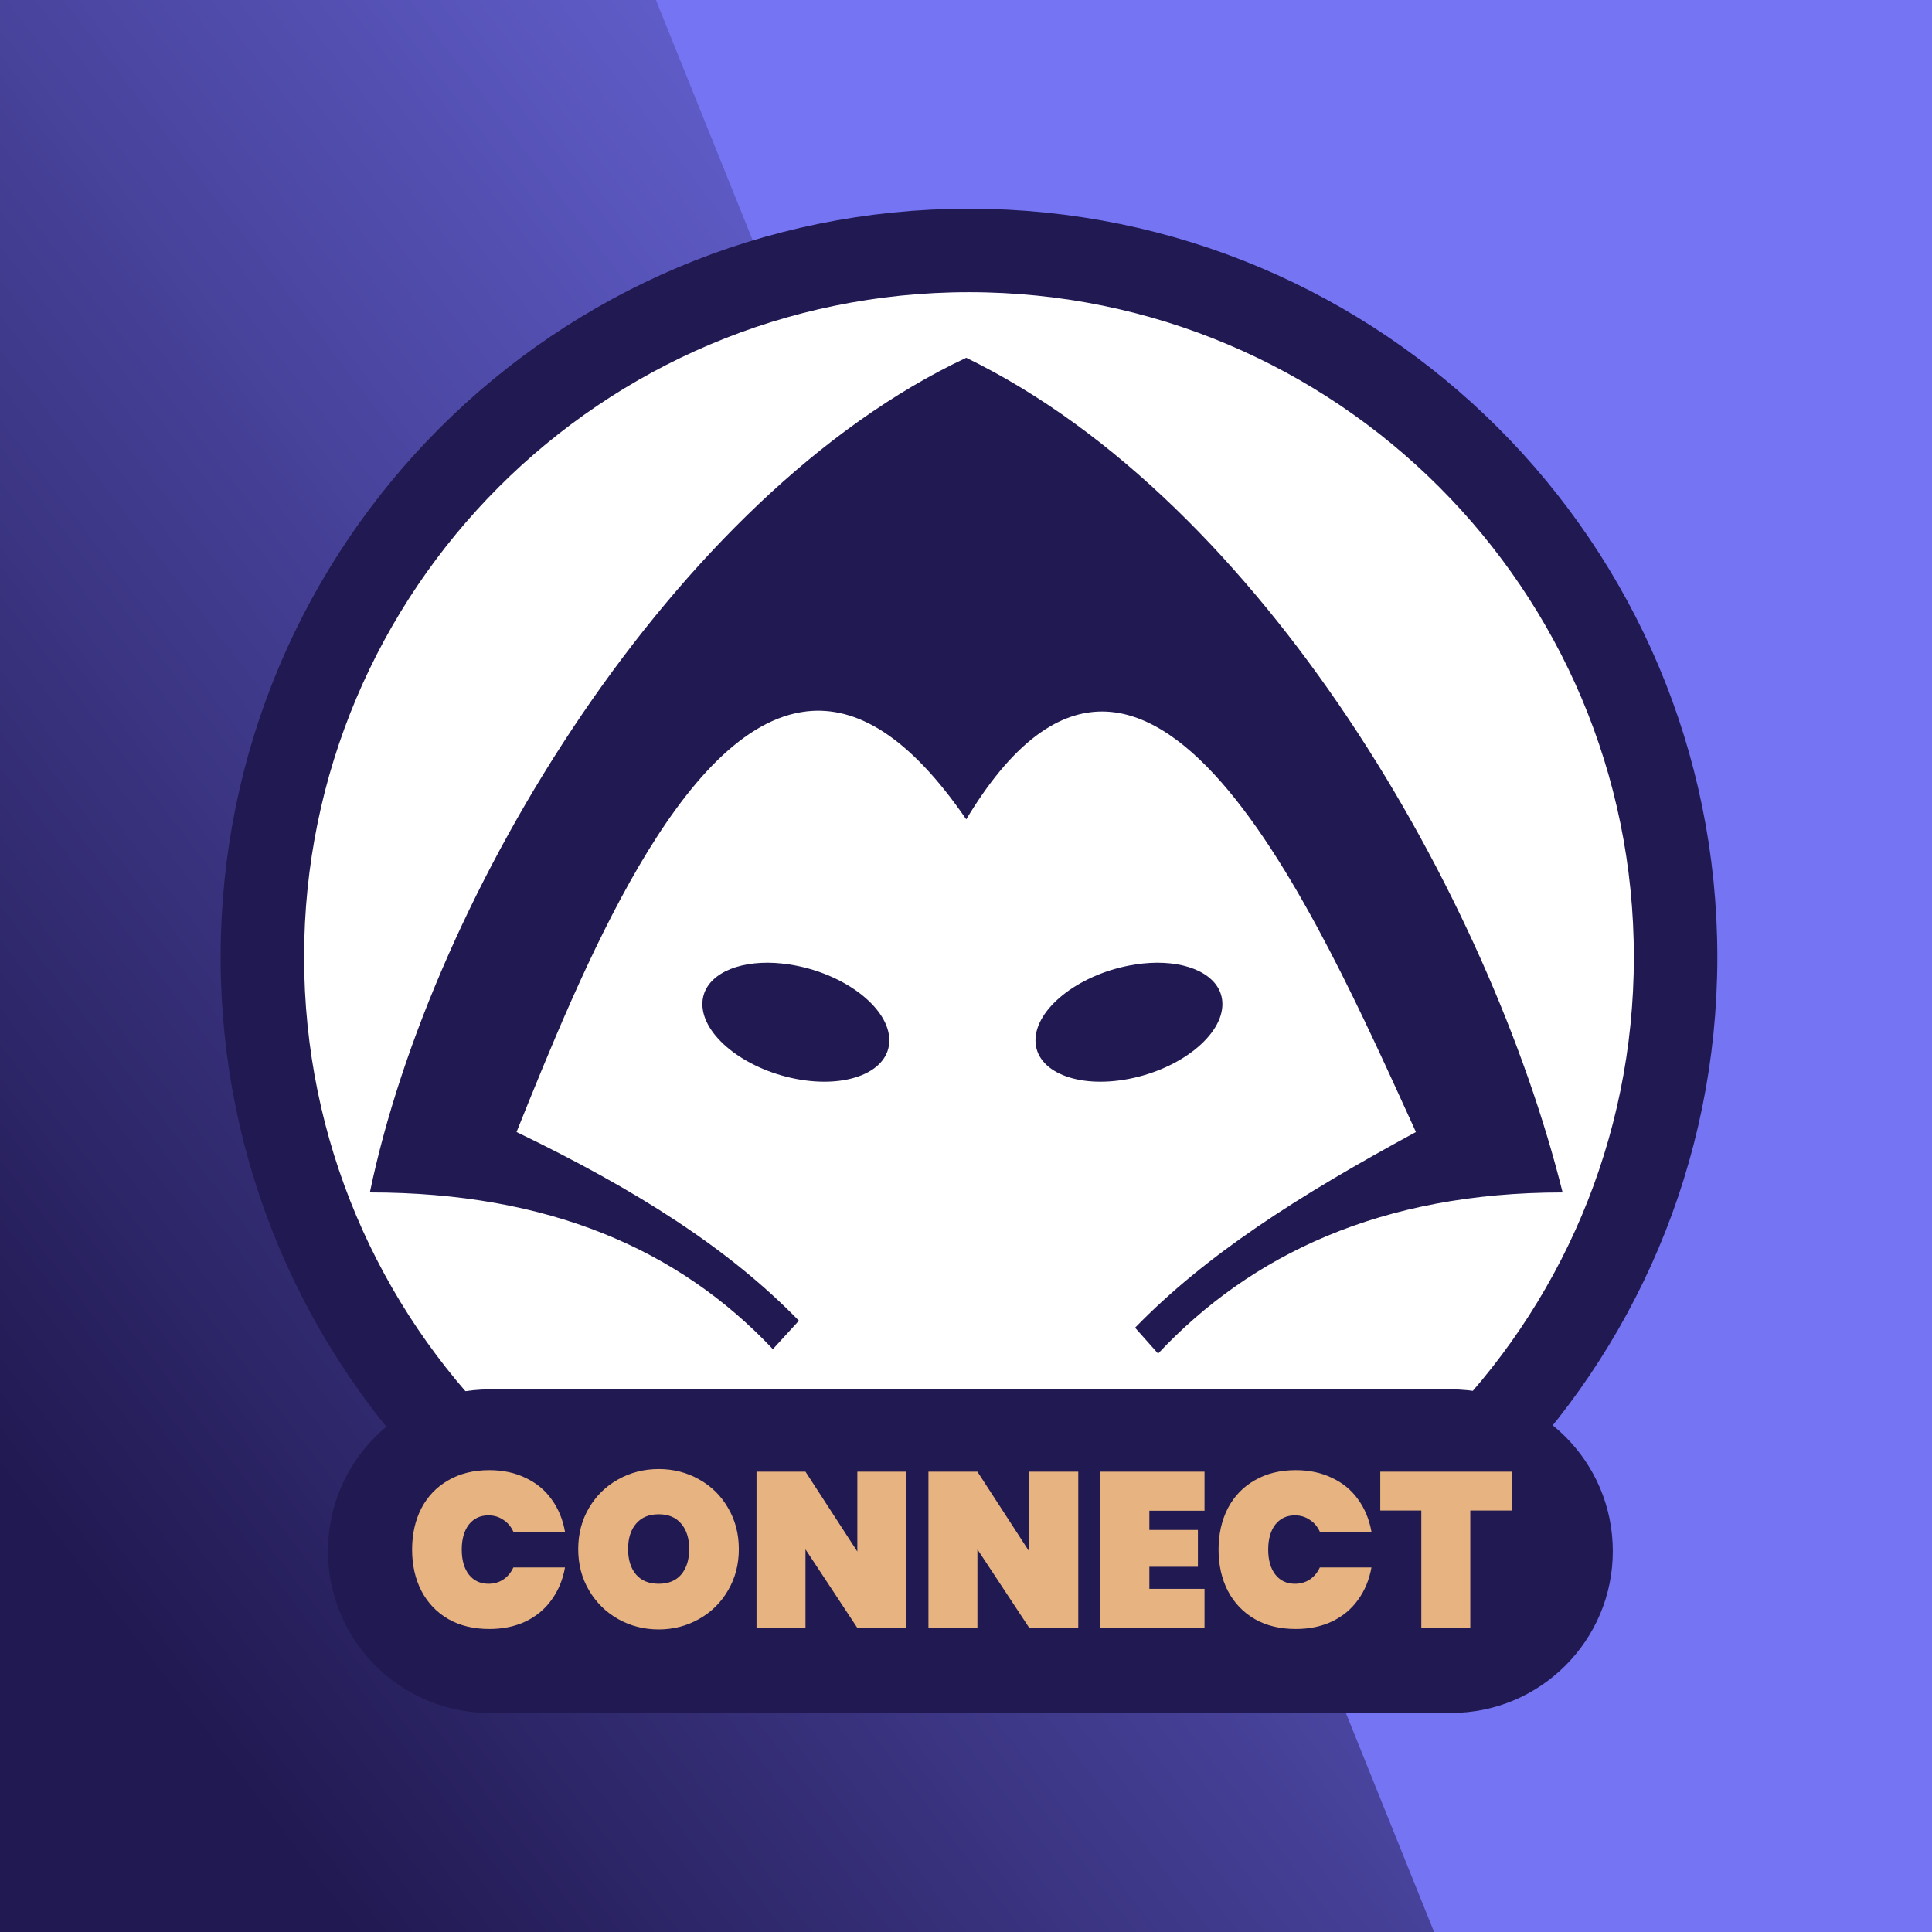
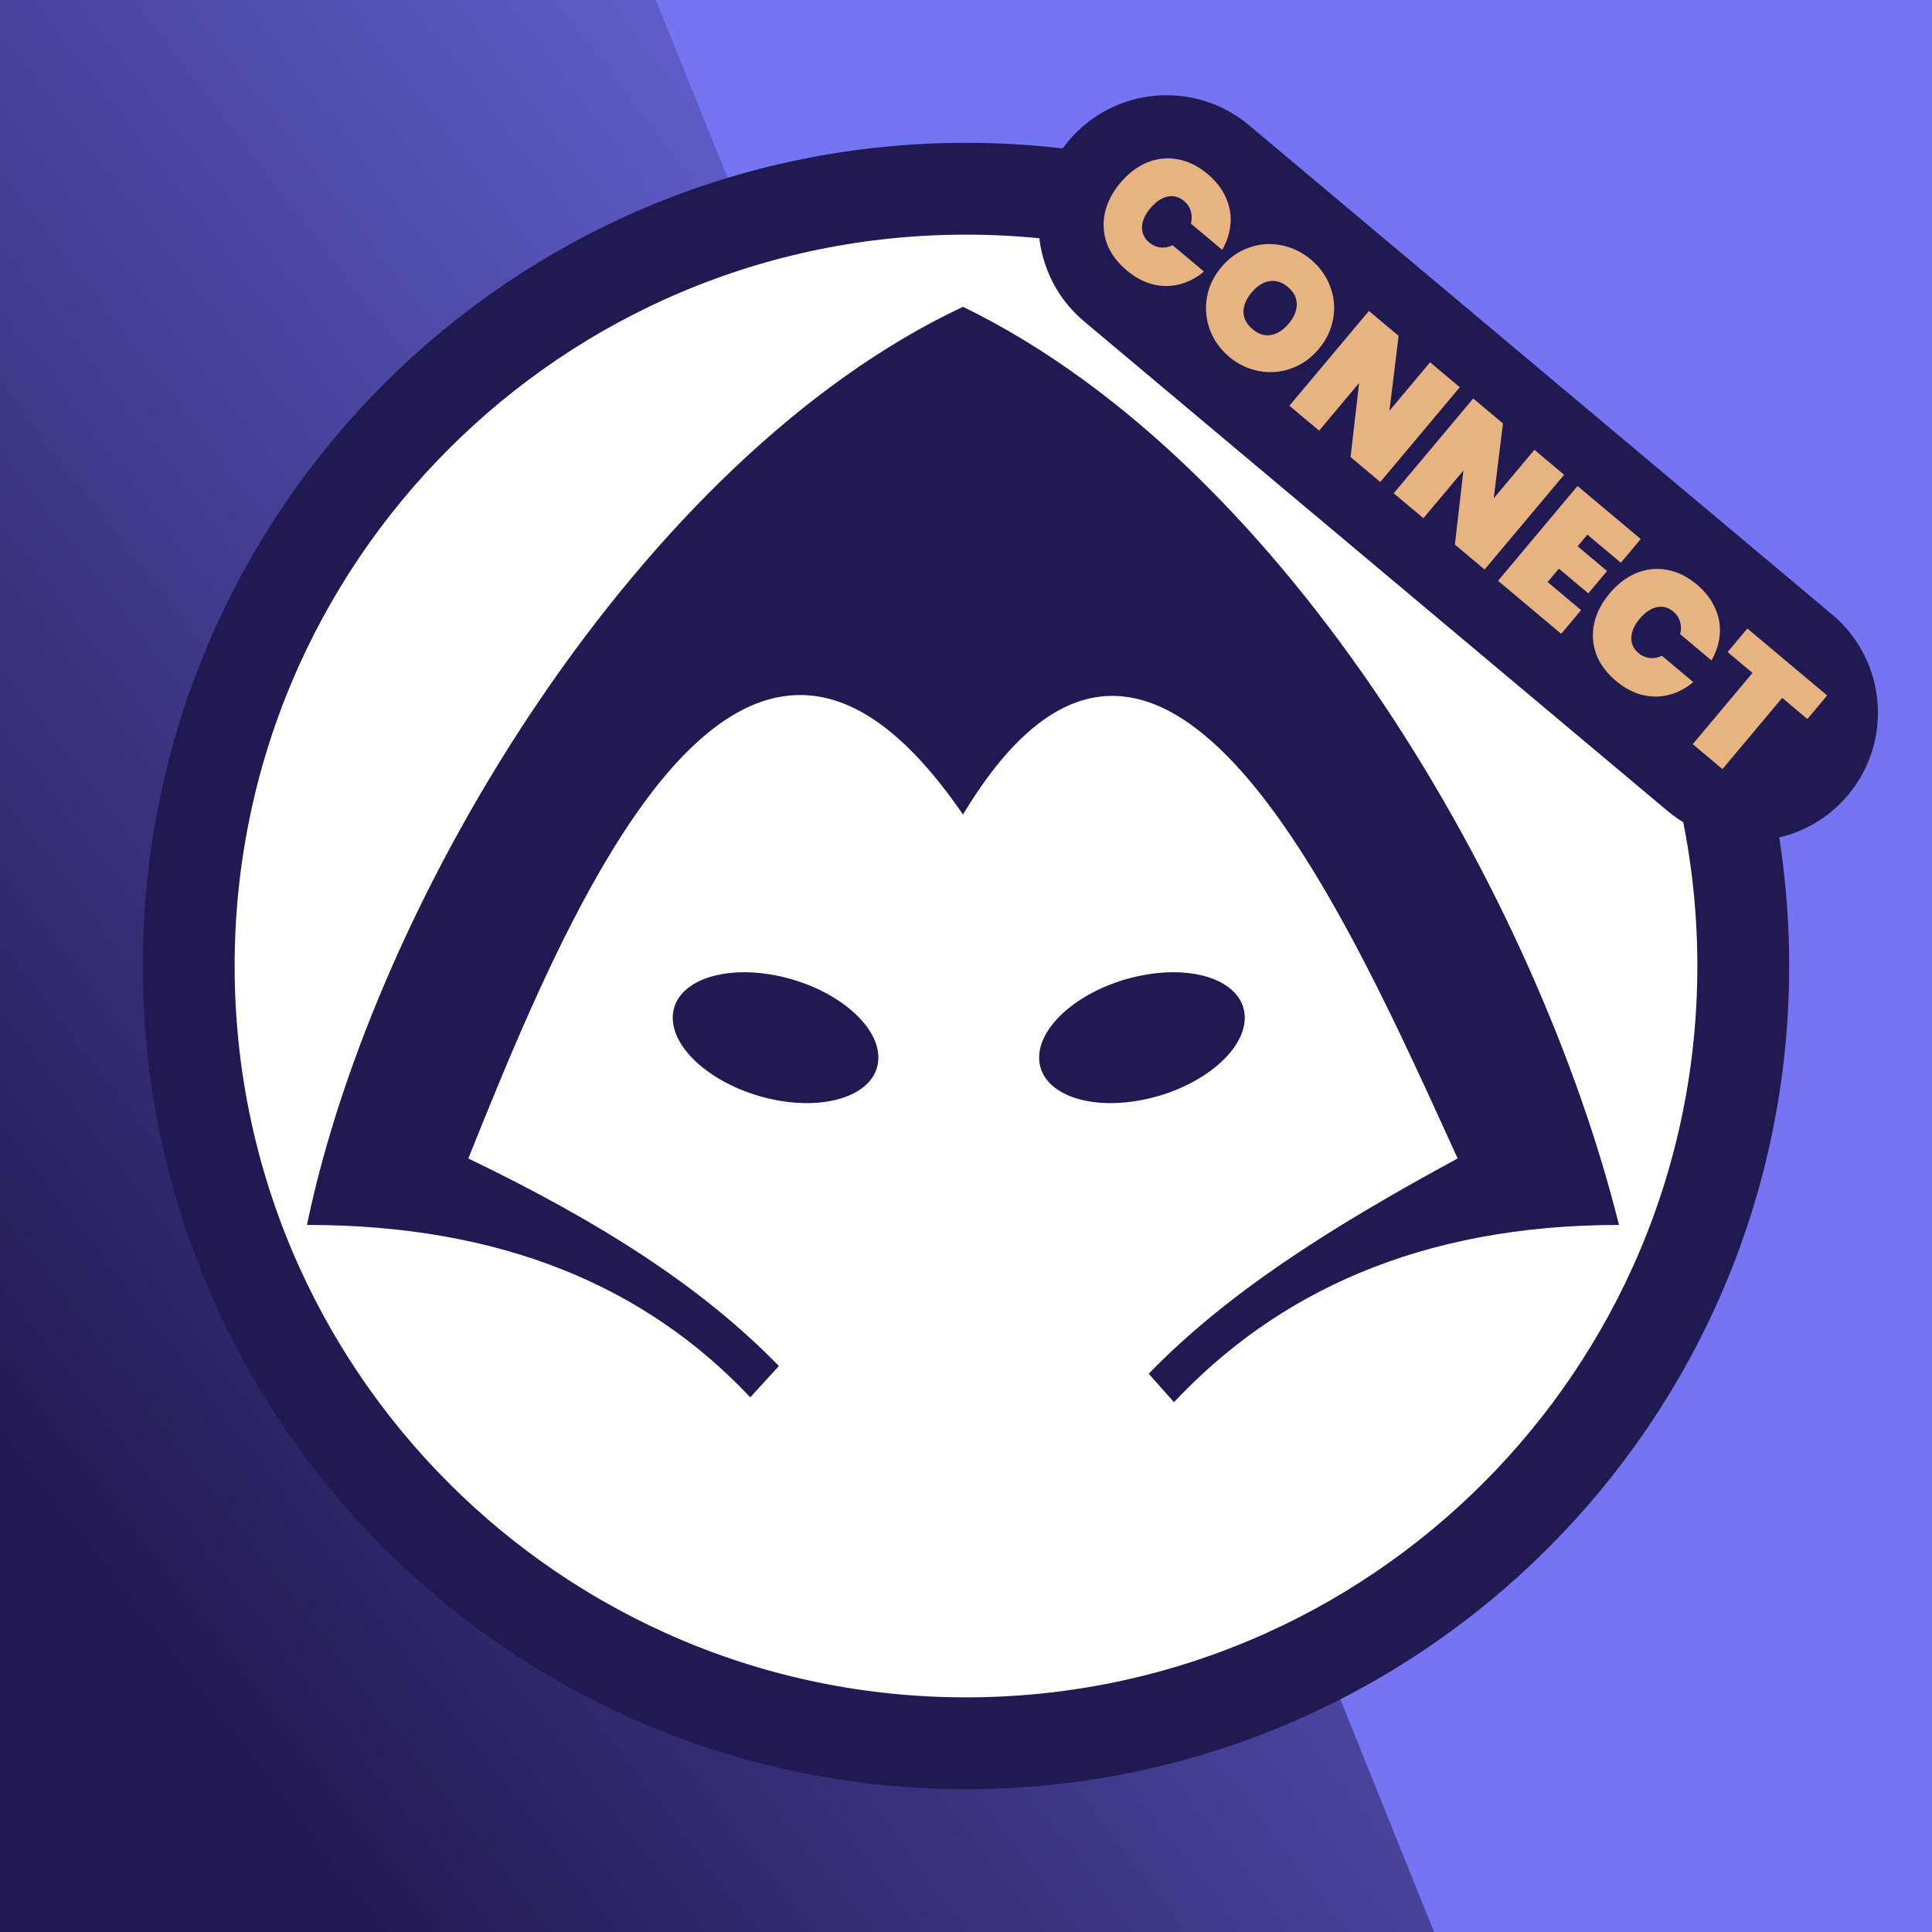
<svg xmlns="http://www.w3.org/2000/svg" width="324" height="324" viewBox="0 0 324 324" fill="none">
-   <rect width="324" height="324" fill="url(#paint0_linear_6_10470)" />
+   <rect width="324" height="324" fill="url(#paint0_linear)" />
  <path d="M110 0H324V324H240.5L110 0Z" fill="#7574F3" />
-   <circle cx="162.5" cy="160.5" r="118.5" fill="white" stroke="#211951" stroke-width="14" />
-   <path d="M55 260.132C55 245.147 67.147 233 82.132 233H243.339C258.323 233 270.47 245.147 270.47 260.132C270.47 275.116 258.323 287.264 243.339 287.264H82.132C67.147 287.264 55 275.116 55 260.132Z" fill="#211951" />
-   <path d="M69.11 259.865C69.11 257.275 69.628 254.969 70.664 252.946C71.725 250.923 73.229 249.357 75.178 248.247C77.127 247.112 79.421 246.545 82.06 246.545C84.329 246.545 86.352 246.977 88.128 247.84C89.929 248.679 91.384 249.875 92.494 251.429C93.629 252.983 94.381 254.796 94.751 256.868H86.093C85.698 256.005 85.131 255.339 84.391 254.87C83.676 254.377 82.849 254.13 81.912 254.13C80.531 254.13 79.433 254.648 78.619 255.684C77.83 256.72 77.435 258.114 77.435 259.865C77.435 261.616 77.83 263.01 78.619 264.046C79.433 265.082 80.531 265.6 81.912 265.6C82.849 265.6 83.676 265.366 84.391 264.897C85.131 264.404 85.698 263.725 86.093 262.862H94.751C94.381 264.934 93.629 266.747 92.494 268.301C91.384 269.855 89.929 271.064 88.128 271.927C86.352 272.766 84.329 273.185 82.06 273.185C79.421 273.185 77.127 272.63 75.178 271.52C73.229 270.385 71.725 268.807 70.664 266.784C69.628 264.761 69.11 262.455 69.11 259.865ZM110.473 273.259C108.007 273.259 105.737 272.679 103.665 271.52C101.618 270.361 99.99 268.757 98.781 266.71C97.573 264.663 96.968 262.356 96.968 259.791C96.968 257.226 97.573 254.919 98.781 252.872C99.99 250.825 101.618 249.234 103.665 248.099C105.737 246.94 108.007 246.36 110.473 246.36C112.94 246.36 115.197 246.94 117.244 248.099C119.292 249.234 120.907 250.825 122.091 252.872C123.3 254.919 123.904 257.226 123.904 259.791C123.904 262.356 123.3 264.663 122.091 266.71C120.907 268.757 119.279 270.361 117.207 271.52C115.16 272.679 112.915 273.259 110.473 273.259ZM110.473 265.6C112.101 265.6 113.359 265.082 114.247 264.046C115.135 262.985 115.579 261.567 115.579 259.791C115.579 257.99 115.135 256.572 114.247 255.536C113.359 254.475 112.101 253.945 110.473 253.945C108.821 253.945 107.55 254.475 106.662 255.536C105.774 256.572 105.33 257.99 105.33 259.791C105.33 261.567 105.774 262.985 106.662 264.046C107.55 265.082 108.821 265.6 110.473 265.6ZM151.991 273H143.777L135.082 259.828V273H126.868V246.804H135.082L143.777 260.198V246.804H151.991V273ZM180.825 273H172.611L163.916 259.828V273H155.702V246.804H163.916L172.611 260.198V246.804H180.825V273ZM192.75 253.353V256.572H200.89V262.751H192.75V266.451H202V273H184.536V246.804H202V253.353H192.75ZM204.355 259.865C204.355 257.275 204.873 254.969 205.909 252.946C206.97 250.923 208.474 249.357 210.423 248.247C212.372 247.112 214.666 246.545 217.305 246.545C219.574 246.545 221.597 246.977 223.373 247.84C225.174 248.679 226.629 249.875 227.739 251.429C228.874 252.983 229.626 254.796 229.996 256.868H221.338C220.943 256.005 220.376 255.339 219.636 254.87C218.921 254.377 218.094 254.13 217.157 254.13C215.776 254.13 214.678 254.648 213.864 255.684C213.075 256.72 212.68 258.114 212.68 259.865C212.68 261.616 213.075 263.01 213.864 264.046C214.678 265.082 215.776 265.6 217.157 265.6C218.094 265.6 218.921 265.366 219.636 264.897C220.376 264.404 220.943 263.725 221.338 262.862H229.996C229.626 264.934 228.874 266.747 227.739 268.301C226.629 269.855 225.174 271.064 223.373 271.927C221.597 272.766 219.574 273.185 217.305 273.185C214.666 273.185 212.372 272.63 210.423 271.52C208.474 270.385 206.97 268.807 205.909 266.784C204.873 264.761 204.355 262.455 204.355 259.865ZM253.526 246.804V253.316H246.57V273H238.356V253.316H231.474V246.804H253.526Z" fill="#E7B481" />
-   <g clip-path="url(#clip0_6_10470)">
-     <path d="M162.04 60C113.085 83.001 72.385 149.999 62.026 199.974C91.937 199.974 113.818 209.502 129.611 226.257L133.976 221.487C122.275 209.451 106.902 199.621 86.625 189.841C97.526 162.724 114.156 121.686 135.291 119.296C143.562 118.362 152.405 123.357 162.04 137.409C192.198 87.263 220.834 153.479 237.455 189.841C217.571 200.62 202.222 210.461 190.353 222.659L194.21 227C209.775 210.422 231.592 199.977 262.054 199.977C249.768 150.623 212.018 84.326 162.04 60ZM128.801 161.448C122.421 161.415 117.791 164.133 117.791 168.392C117.791 173.637 124.811 179.25 133.465 180.927C142.122 182.605 149.142 179.71 149.142 174.465C149.142 169.22 142.122 163.609 133.465 161.929C131.842 161.616 130.275 161.457 128.801 161.448ZM193.988 161.448C192.518 161.457 190.947 161.616 189.324 161.929C180.667 163.609 173.65 169.22 173.65 174.465C173.65 179.71 180.667 182.605 189.321 180.927C197.979 179.25 204.999 173.637 204.999 168.392C204.999 164.133 200.368 161.412 193.988 161.448Z" fill="#211951" />
+   <g transform="translate(162 162) scale(1.1) translate(-162.5 -160.5)">
+     <circle cx="162.5" cy="160.5" r="118.5" fill="white" stroke="#211951" stroke-width="14" />
+     <g clip-path="url(#clip0)">
+       <path d="M162.04 60C113.085 83.001 72.385 149.999 62.026 199.974C91.937 199.974 113.818 209.502 129.611 226.257L133.976 221.487C122.275 209.451 106.902 199.621 86.625 189.841C97.526 162.724 114.156 121.686 135.291 119.296C143.562 118.362 152.405 123.357 162.04 137.409C192.198 87.263 220.834 153.479 237.455 189.841C217.571 200.62 202.222 210.461 190.353 222.659L194.21 227C209.775 210.422 231.592 199.977 262.054 199.977C249.768 150.623 212.018 84.326 162.04 60ZM128.801 161.448C122.421 161.415 117.791 164.133 117.791 168.392C117.791 173.637 124.811 179.25 133.465 180.927C142.122 182.605 149.142 179.71 149.142 174.465C149.142 169.22 142.122 163.609 133.465 161.929C131.842 161.616 130.275 161.457 128.801 161.448ZM193.988 161.448C192.518 161.457 190.947 161.616 189.324 161.929C180.667 163.609 173.65 169.22 173.65 174.465C173.65 179.71 180.667 182.605 189.321 180.927C197.979 179.25 204.999 173.637 204.999 168.392C204.999 164.133 200.368 161.412 193.988 161.448Z" fill="#211951" />
+     </g>
+     <g transform="translate(238 84) rotate(40) scale(0.72) translate(-162.7 -259.1)">
+       <path d="M55 260.132C55 245.147 67.147 233 82.132 233H243.339C258.323 233 270.47 245.147 270.47 260.132C270.47 275.116 258.323 287.264 243.339 287.264H82.132C67.147 287.264 55 275.116 55 260.132Z" fill="#211951" />
+       <path d="M69.11 259.865C69.11 257.275 69.628 254.969 70.664 252.946C71.725 250.923 73.229 249.357 75.178 248.247C77.127 247.112 79.421 246.545 82.06 246.545C84.329 246.545 86.352 246.977 88.128 247.84C89.929 248.679 91.384 249.875 92.494 251.429C93.629 252.983 94.381 254.796 94.751 256.868H86.093C85.698 256.005 85.131 255.339 84.391 254.87C83.676 254.377 82.849 254.13 81.912 254.13C80.531 254.13 79.433 254.648 78.619 255.684C77.83 256.72 77.435 258.114 77.435 259.865C77.435 261.616 77.83 263.01 78.619 264.046C79.433 265.082 80.531 265.6 81.912 265.6C82.849 265.6 83.676 265.366 84.391 264.897C85.131 264.404 85.698 263.725 86.093 262.862H94.751C94.381 264.934 93.629 266.747 92.494 268.301C91.384 269.855 89.929 271.064 88.128 271.927C86.352 272.766 84.329 273.185 82.06 273.185C79.421 273.185 77.127 272.63 75.178 271.52C73.229 270.385 71.725 268.807 70.664 266.784C69.628 264.761 69.11 262.455 69.11 259.865ZM110.473 273.259C108.007 273.259 105.737 272.679 103.665 271.52C101.618 270.361 99.99 268.757 98.781 266.71C97.573 264.663 96.968 262.356 96.968 259.791C96.968 257.226 97.573 254.919 98.781 252.872C99.99 250.825 101.618 249.234 103.665 248.099C105.737 246.94 108.007 246.36 110.473 246.36C112.94 246.36 115.197 246.94 117.244 248.099C119.292 249.234 120.907 250.825 122.091 252.872C123.3 254.919 123.904 257.226 123.904 259.791C123.904 262.356 123.3 264.663 122.091 266.71C120.907 268.757 119.279 270.361 117.207 271.52C115.16 272.679 112.915 273.259 110.473 273.259ZM110.473 265.6C112.101 265.6 113.359 265.082 114.247 264.046C115.135 262.985 115.579 261.567 115.579 259.791C115.579 257.99 115.135 256.572 114.247 255.536C113.359 254.475 112.101 253.945 110.473 253.945C108.821 253.945 107.55 254.475 106.662 255.536C105.774 256.572 105.33 257.99 105.33 259.791C105.33 261.567 105.774 262.985 106.662 264.046C107.55 265.082 108.821 265.6 110.473 265.6ZM151.991 273H143.777L135.082 259.828V273H126.868V246.804H135.082L143.777 260.198V246.804H151.991V273ZM180.825 273H172.611L163.916 259.828V273H155.702V246.804H163.916L172.611 260.198V246.804H180.825V273ZM192.75 253.353V256.572H200.89V262.751H192.75V266.451H202V273H184.536V246.804H202V253.353H192.75ZM204.355 259.865C204.355 257.275 204.873 254.969 205.909 252.946C206.97 250.923 208.474 249.357 210.423 248.247C212.372 247.112 214.666 246.545 217.305 246.545C219.574 246.545 221.597 246.977 223.373 247.84C225.174 248.679 226.629 249.875 227.739 251.429C228.874 252.983 229.626 254.796 229.996 256.868H221.338C220.943 256.005 220.376 255.339 219.636 254.87C218.921 254.377 218.094 254.13 217.157 254.13C215.776 254.13 214.678 254.648 213.864 255.684C213.075 256.72 212.68 258.114 212.68 259.865C212.68 261.616 213.075 263.01 213.864 264.046C214.678 265.082 215.776 265.6 217.157 265.6C218.094 265.6 218.921 265.366 219.636 264.897C220.376 264.404 220.943 263.725 221.338 262.862H229.996C229.626 264.934 228.874 266.747 227.739 268.301C226.629 269.855 225.174 271.064 223.373 271.927C221.597 272.766 219.574 273.185 217.305 273.185C214.666 273.185 212.372 272.63 210.423 271.52C208.474 270.385 206.97 268.807 205.909 266.784C204.873 264.761 204.355 262.455 204.355 259.865ZM253.526 246.804V253.316H246.57V273H238.356V253.316H231.474V246.804H253.526Z" fill="#E7B481" />
+     </g>
  </g>
  <defs>
-     <linearGradient id="paint0_linear_6_10470" x1="-7.40349e-06" y1="248" x2="324" y2="4.97699e-06" gradientUnits="userSpaceOnUse">
+     <linearGradient id="paint0_linear" x1="-7.40349e-06" y1="248" x2="324" y2="4.97699e-06" gradientUnits="userSpaceOnUse">
      <stop stop-color="#211951" />
      <stop offset="0.79" stop-color="#7574F2" />
    </linearGradient>
-     <clipPath id="clip0_6_10470">
+     <clipPath id="clip0">
      <rect width="200.08" height="167" fill="white" transform="translate(62 60)" />
    </clipPath>
  </defs>
</svg>
